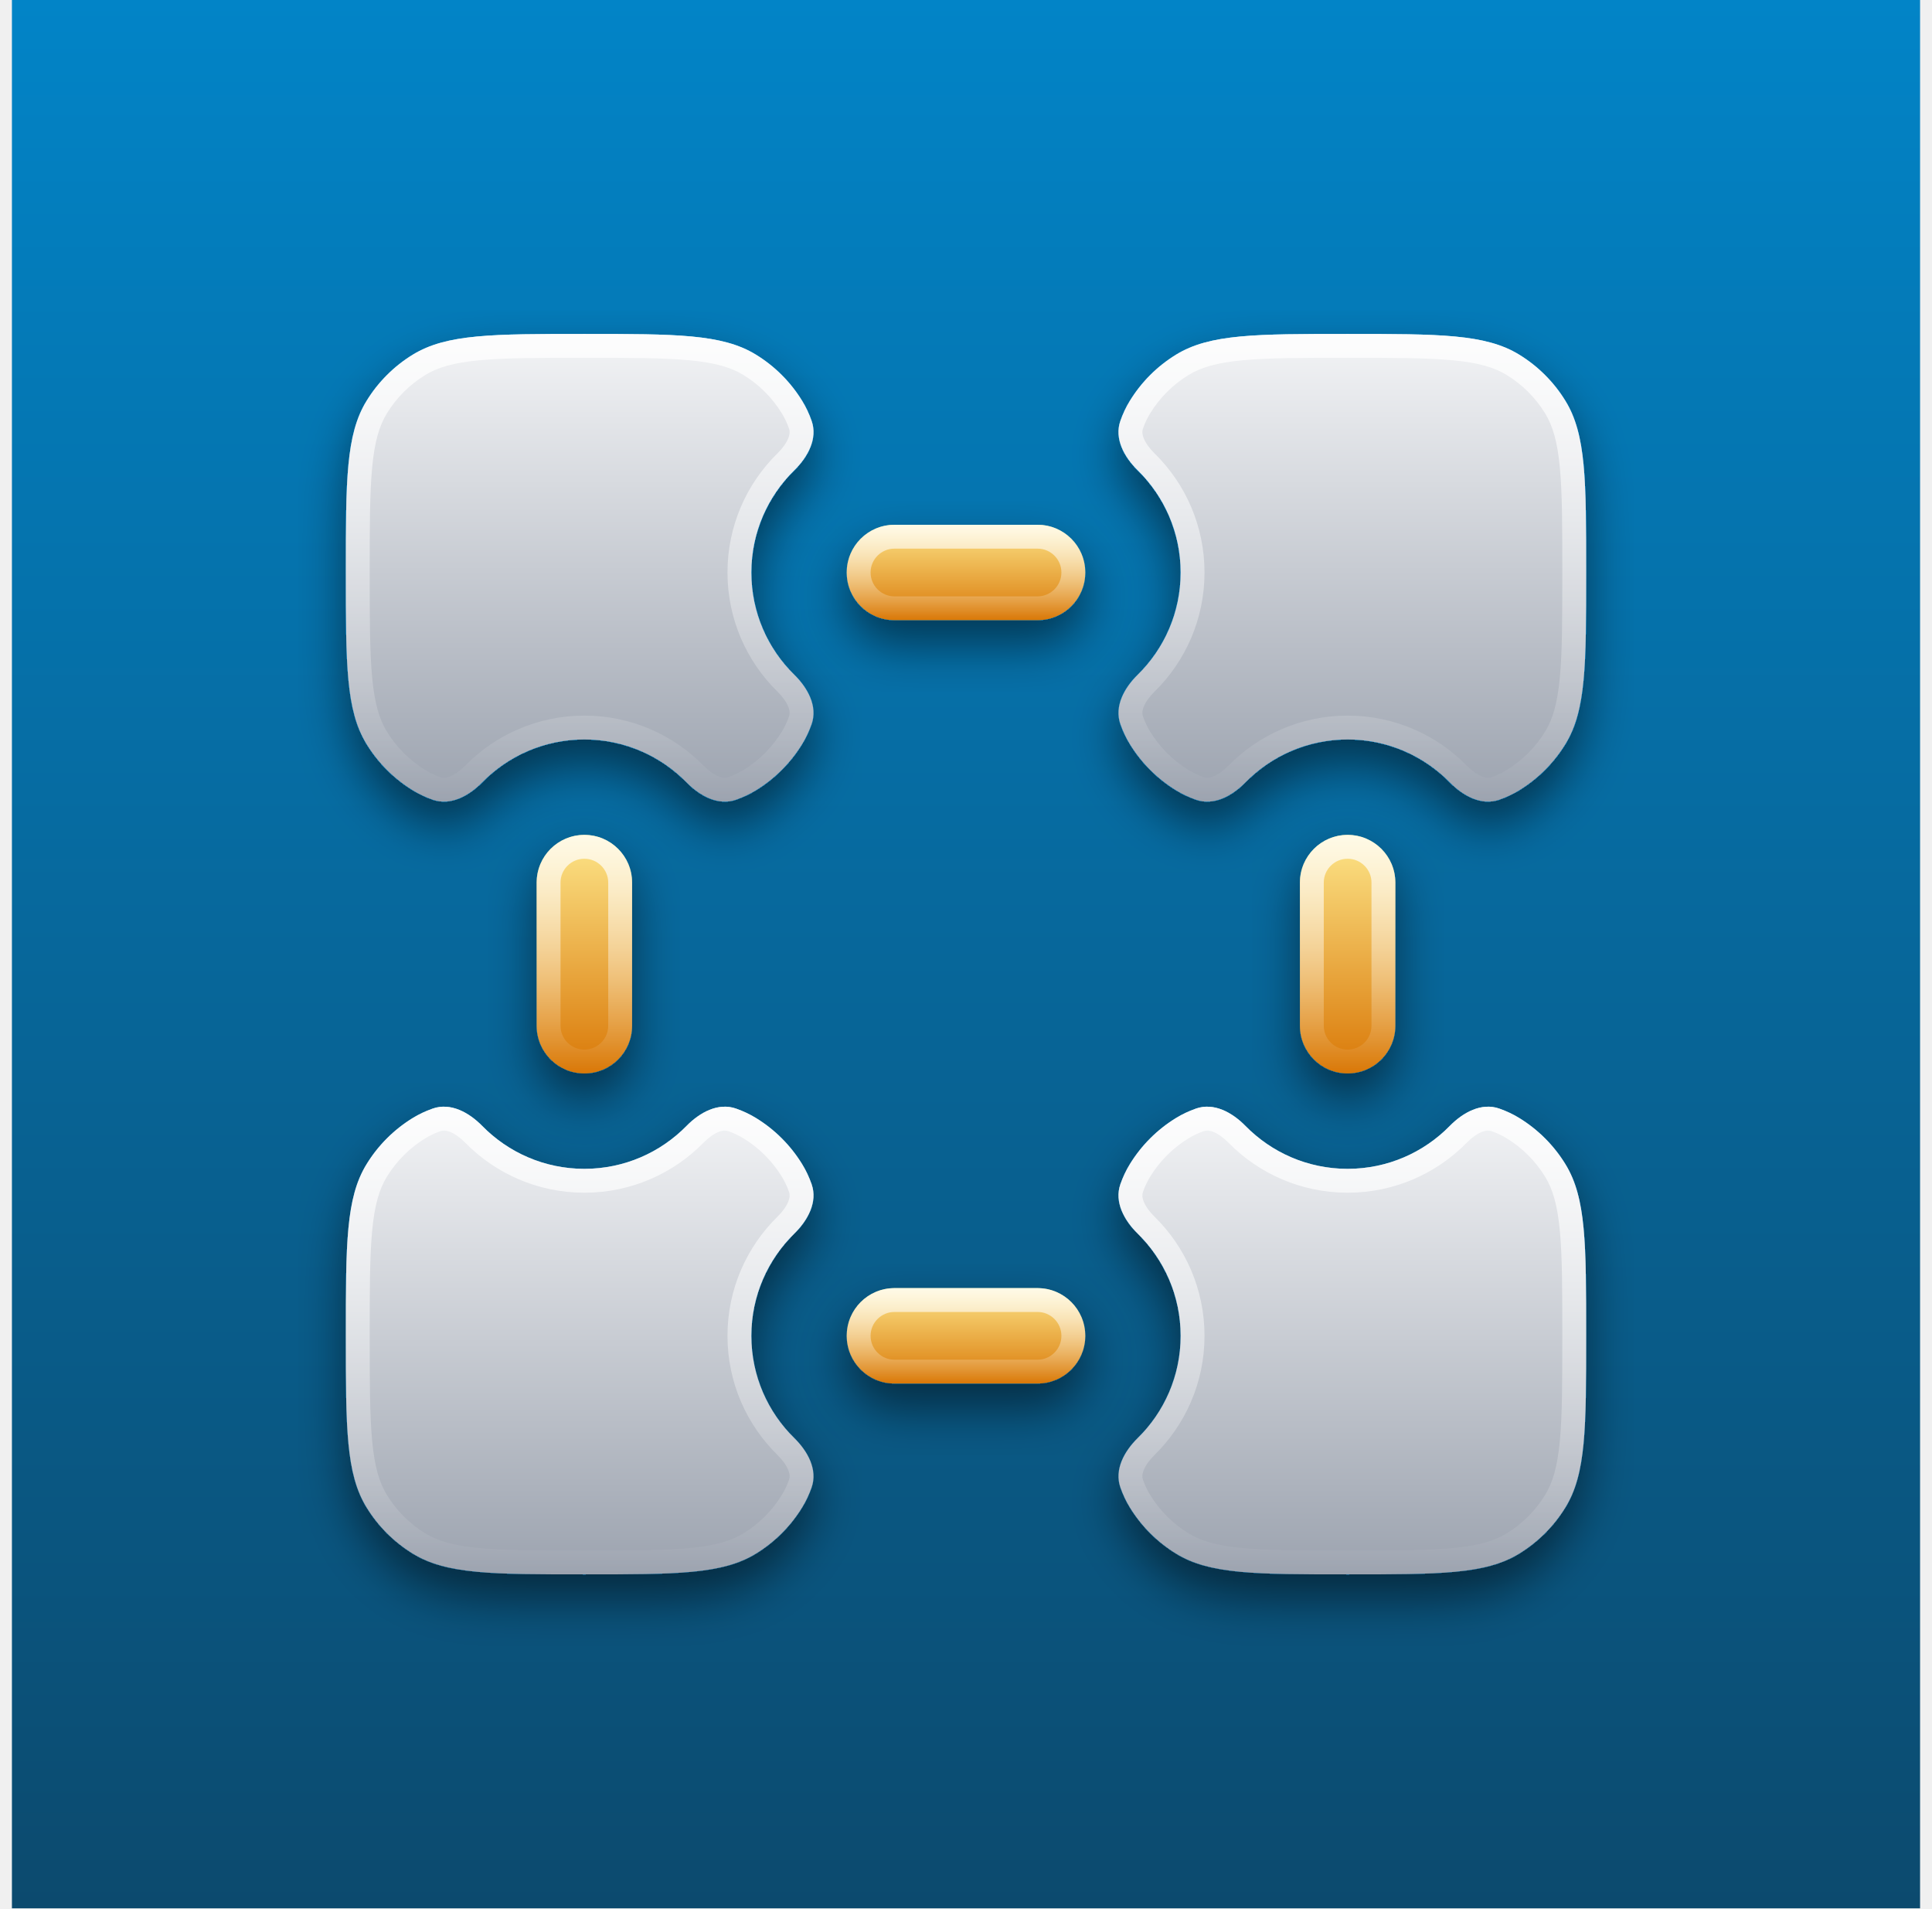
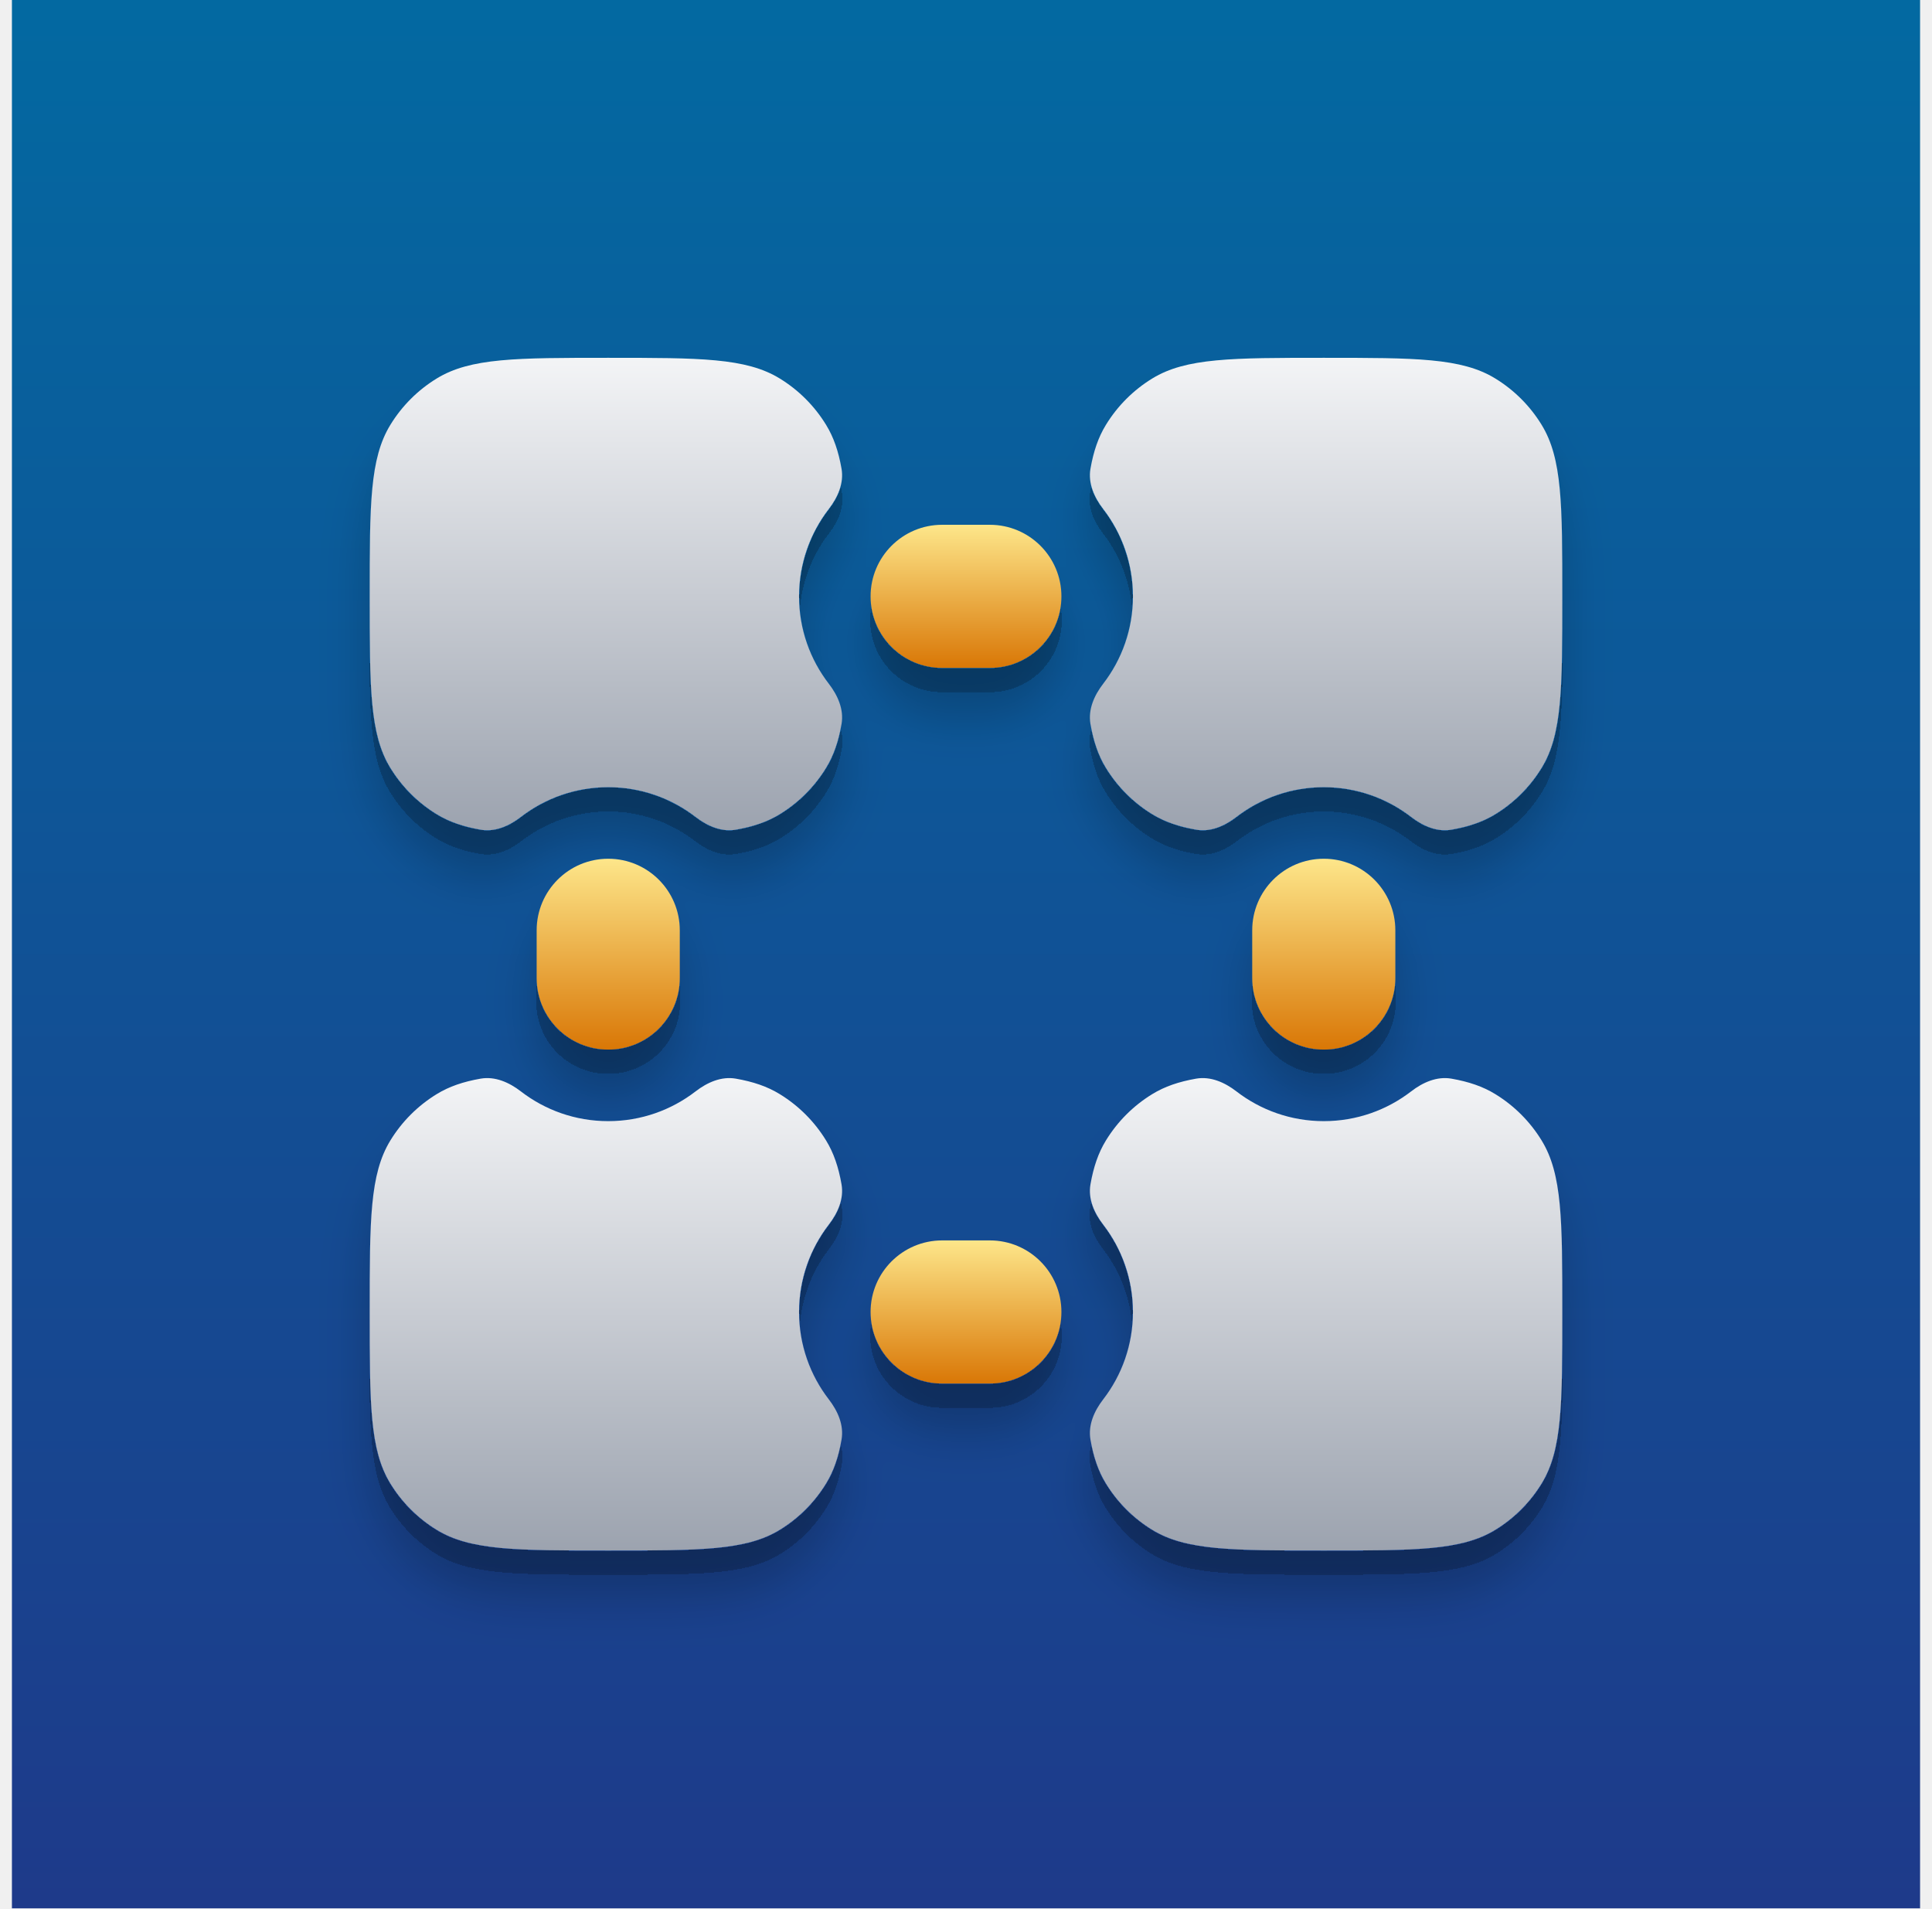
<svg xmlns="http://www.w3.org/2000/svg" width="81" height="80" viewBox="0 0 81 80" fill="none">
-   <rect width="80" height="80" transform="translate(0.5)" fill="url(#paint0_linear_672_2019)" />
-   <g filter="url(#filter0_d_672_2019)">
-     <mask id="path-1-inside-1_672_2019" fill="white">
-       <path fill-rule="evenodd" clip-rule="evenodd" d="M20.215 47.2C19.66 46.634 18.889 46.211 18.141 46.474C17.841 46.58 17.567 46.709 17.309 46.867C16.517 47.352 15.852 48.017 15.367 48.809C14.5 50.223 14.5 52.149 14.5 56C14.5 59.851 14.5 61.777 15.367 63.191C15.852 63.983 16.517 64.648 17.309 65.133C18.723 66 20.649 66 24.5 66C28.351 66 30.277 66 31.691 65.133C32.483 64.648 33.148 63.983 33.633 63.191C33.791 62.934 33.92 62.659 34.026 62.359C34.289 61.611 33.866 60.84 33.3 60.285C32.189 59.196 31.5 57.678 31.5 56C31.5 54.322 32.189 52.804 33.3 51.715C33.866 51.16 34.289 50.389 34.026 49.641C33.92 49.341 33.791 49.066 33.633 48.809C33.148 48.017 32.483 47.352 31.691 46.867C31.433 46.709 31.159 46.58 30.859 46.474C30.111 46.211 29.34 46.634 28.785 47.2C27.696 48.311 26.178 49 24.5 49C22.822 49 21.304 48.311 20.215 47.2Z" />
-     </mask>
-     <path fill-rule="evenodd" clip-rule="evenodd" d="M20.215 47.2C19.66 46.634 18.889 46.211 18.141 46.474C17.841 46.58 17.567 46.709 17.309 46.867C16.517 47.352 15.852 48.017 15.367 48.809C14.5 50.223 14.5 52.149 14.5 56C14.5 59.851 14.5 61.777 15.367 63.191C15.852 63.983 16.517 64.648 17.309 65.133C18.723 66 20.649 66 24.5 66C28.351 66 30.277 66 31.691 65.133C32.483 64.648 33.148 63.983 33.633 63.191C33.791 62.934 33.92 62.659 34.026 62.359C34.289 61.611 33.866 60.84 33.3 60.285C32.189 59.196 31.5 57.678 31.5 56C31.5 54.322 32.189 52.804 33.3 51.715C33.866 51.16 34.289 50.389 34.026 49.641C33.92 49.341 33.791 49.066 33.633 48.809C33.148 48.017 32.483 47.352 31.691 46.867C31.433 46.709 31.159 46.58 30.859 46.474C30.111 46.211 29.34 46.634 28.785 47.2C27.696 48.311 26.178 49 24.5 49C22.822 49 21.304 48.311 20.215 47.2Z" fill="url(#paint1_linear_672_2019)" />
-     <path d="M17.309 46.867L16.786 46.014L16.786 46.014L17.309 46.867ZM15.367 48.809L16.22 49.331L16.22 49.331L15.367 48.809ZM15.367 63.191L16.22 62.669L16.22 62.669L15.367 63.191ZM17.309 65.133L16.786 65.986L16.786 65.986L17.309 65.133ZM31.691 65.133L32.214 65.986L32.214 65.986L31.691 65.133ZM33.633 63.191L32.781 62.669L32.781 62.669L33.633 63.191ZM33.633 48.809L32.781 49.331L32.781 49.331L33.633 48.809ZM31.691 46.867L32.214 46.014L32.214 46.014L31.691 46.867ZM33.3 51.715L34 52.429L33.3 51.715ZM34.026 49.641L33.083 49.973L34.026 49.641ZM28.785 47.2L28.071 46.5L28.785 47.2ZM34.026 62.359L33.083 62.027L34.026 62.359ZM33.3 60.285L32.6 60.999L33.3 60.285ZM20.215 47.2L19.501 47.9L20.215 47.2ZM17.809 45.531C17.447 45.658 17.108 45.817 16.786 46.014L17.831 47.719C18.025 47.601 18.235 47.501 18.473 47.417L17.809 45.531ZM16.786 46.014C15.86 46.582 15.082 47.36 14.514 48.286L16.22 49.331C16.622 48.674 17.174 48.122 17.831 47.719L16.786 46.014ZM14.514 48.286C13.968 49.177 13.728 50.183 13.613 51.396C13.499 52.594 13.5 54.094 13.5 56H15.5C15.5 54.055 15.501 52.667 15.604 51.585C15.705 50.519 15.899 49.855 16.22 49.331L14.514 48.286ZM13.5 56C13.5 57.906 13.499 59.406 13.613 60.604C13.728 61.817 13.968 62.823 14.514 63.714L16.22 62.669C15.899 62.145 15.705 61.481 15.604 60.415C15.501 59.333 15.5 57.945 15.5 56H13.5ZM14.514 63.714C15.082 64.64 15.86 65.418 16.786 65.986L17.831 64.281C17.174 63.878 16.622 63.326 16.22 62.669L14.514 63.714ZM16.786 65.986C17.677 66.532 18.683 66.772 19.896 66.887C21.094 67.001 22.594 67 24.5 67V65C22.555 65 21.167 64.999 20.085 64.896C19.019 64.795 18.355 64.602 17.831 64.281L16.786 65.986ZM24.5 67C26.406 67 27.906 67.001 29.104 66.887C30.317 66.772 31.323 66.532 32.214 65.986L31.169 64.281C30.645 64.602 29.981 64.795 28.915 64.896C27.833 64.999 26.445 65 24.5 65V67ZM32.214 65.986C33.14 65.418 33.918 64.64 34.486 63.714L32.781 62.669C32.378 63.326 31.826 63.878 31.169 64.281L32.214 65.986ZM34.486 63.714C34.683 63.392 34.842 63.053 34.969 62.691L33.083 62.027C32.999 62.265 32.899 62.475 32.781 62.669L34.486 63.714ZM34 59.571C33.073 58.662 32.5 57.399 32.5 56H30.5C30.5 57.958 31.305 59.73 32.6 60.999L34 59.571ZM32.5 56C32.5 54.601 33.073 53.338 34 52.429L32.6 51.001C31.305 52.27 30.5 54.042 30.5 56H32.5ZM34.969 49.309C34.842 48.947 34.683 48.608 34.486 48.286L32.781 49.331C32.899 49.525 32.999 49.735 33.083 49.973L34.969 49.309ZM34.486 48.286C33.918 47.36 33.14 46.582 32.214 46.014L31.169 47.719C31.826 48.122 32.378 48.674 32.781 49.331L34.486 48.286ZM32.214 46.014C31.892 45.817 31.553 45.658 31.191 45.531L30.527 47.417C30.765 47.501 30.975 47.601 31.169 47.719L32.214 46.014ZM28.071 46.5C27.162 47.427 25.899 48 24.5 48V50C26.458 50 28.23 49.195 29.499 47.9L28.071 46.5ZM24.5 48C23.101 48 21.838 47.427 20.929 46.5L19.501 47.9C20.77 49.195 22.542 50 24.5 50V48ZM34 52.429C34.648 51.794 35.432 50.626 34.969 49.309L33.083 49.973C33.116 50.068 33.121 50.192 33.047 50.376C32.968 50.571 32.814 50.791 32.6 51.001L34 52.429ZM31.191 45.531C29.874 45.068 28.706 45.852 28.071 46.5L29.499 47.9C29.709 47.686 29.929 47.532 30.124 47.453C30.308 47.379 30.432 47.384 30.527 47.417L31.191 45.531ZM34.969 62.691C35.432 61.374 34.648 60.206 34 59.571L32.6 60.999C32.814 61.209 32.968 61.429 33.047 61.624C33.121 61.808 33.116 61.932 33.083 62.027L34.969 62.691ZM18.473 47.417C18.568 47.384 18.692 47.379 18.876 47.453C19.071 47.532 19.291 47.686 19.501 47.9L20.929 46.5C20.294 45.852 19.126 45.068 17.809 45.531L18.473 47.417Z" fill="url(#paint2_linear_672_2019)" mask="url(#path-1-inside-1_672_2019)" />
-   </g>
-   <g filter="url(#filter1_d_672_2019)">
-     <mask id="path-3-inside-2_672_2019" fill="white">
-       <path fill-rule="evenodd" clip-rule="evenodd" d="M49.309 46.867C49.566 46.709 49.841 46.58 50.141 46.474C50.889 46.211 51.66 46.634 52.215 47.2C53.304 48.311 54.822 49 56.5 49C58.178 49 59.696 48.311 60.785 47.2C61.34 46.634 62.111 46.211 62.859 46.474C63.159 46.58 63.434 46.709 63.691 46.867C64.483 47.352 65.148 48.017 65.633 48.809C66.5 50.223 66.5 52.149 66.5 56C66.5 59.851 66.5 61.777 65.633 63.191C65.148 63.983 64.483 64.648 63.691 65.133C62.277 66 60.351 66 56.5 66C52.649 66 50.723 66 49.309 65.133C48.517 64.648 47.852 63.983 47.367 63.191C47.209 62.934 47.08 62.659 46.974 62.359C46.711 61.611 47.134 60.84 47.7 60.285C48.811 59.196 49.5 57.678 49.5 56C49.5 54.322 48.811 52.804 47.7 51.715C47.134 51.16 46.711 50.389 46.974 49.641C47.08 49.341 47.209 49.066 47.367 48.809C47.852 48.017 48.517 47.352 49.309 46.867Z" />
-     </mask>
-     <path fill-rule="evenodd" clip-rule="evenodd" d="M49.309 46.867C49.566 46.709 49.841 46.58 50.141 46.474C50.889 46.211 51.66 46.634 52.215 47.2C53.304 48.311 54.822 49 56.5 49C58.178 49 59.696 48.311 60.785 47.2C61.34 46.634 62.111 46.211 62.859 46.474C63.159 46.58 63.434 46.709 63.691 46.867C64.483 47.352 65.148 48.017 65.633 48.809C66.5 50.223 66.5 52.149 66.5 56C66.5 59.851 66.5 61.777 65.633 63.191C65.148 63.983 64.483 64.648 63.691 65.133C62.277 66 60.351 66 56.5 66C52.649 66 50.723 66 49.309 65.133C48.517 64.648 47.852 63.983 47.367 63.191C47.209 62.934 47.08 62.659 46.974 62.359C46.711 61.611 47.134 60.84 47.7 60.285C48.811 59.196 49.5 57.678 49.5 56C49.5 54.322 48.811 52.804 47.7 51.715C47.134 51.16 46.711 50.389 46.974 49.641C47.08 49.341 47.209 49.066 47.367 48.809C47.852 48.017 48.517 47.352 49.309 46.867Z" fill="url(#paint3_linear_672_2019)" />
-     <path d="M49.309 46.867L48.786 46.014L48.786 46.014L49.309 46.867ZM63.691 46.867L64.214 46.014L64.214 46.014L63.691 46.867ZM65.633 48.809L64.781 49.331L64.781 49.331L65.633 48.809ZM65.633 63.191L64.781 62.669L64.781 62.669L65.633 63.191ZM63.691 65.133L64.214 65.986L64.214 65.986L63.691 65.133ZM49.309 65.133L48.786 65.986L48.786 65.986L49.309 65.133ZM47.367 63.191L48.219 62.669L48.219 62.669L47.367 63.191ZM47.367 48.809L48.219 49.331L48.219 49.331L47.367 48.809ZM46.974 62.359L46.031 62.691L46.974 62.359ZM62.859 46.474L62.527 47.417L62.859 46.474ZM52.215 47.2L51.501 47.9L52.215 47.2ZM49.809 45.531C49.447 45.658 49.108 45.817 48.786 46.014L49.831 47.719C50.025 47.601 50.235 47.501 50.473 47.417L49.809 45.531ZM56.5 48C55.101 48 53.838 47.427 52.929 46.5L51.501 47.9C52.77 49.195 54.542 50 56.5 50V48ZM60.071 46.5C59.162 47.427 57.899 48 56.5 48V50C58.458 50 60.23 49.195 61.499 47.9L60.071 46.5ZM64.214 46.014C63.892 45.817 63.553 45.658 63.191 45.531L62.527 47.417C62.765 47.501 62.975 47.601 63.169 47.719L64.214 46.014ZM66.486 48.286C65.918 47.36 65.14 46.581 64.214 46.014L63.169 47.719C63.826 48.122 64.378 48.674 64.781 49.331L66.486 48.286ZM67.5 56C67.5 54.094 67.501 52.594 67.387 51.396C67.272 50.183 67.032 49.177 66.486 48.286L64.781 49.331C65.102 49.855 65.295 50.519 65.396 51.585C65.499 52.667 65.5 54.055 65.5 56H67.5ZM66.486 63.714C67.032 62.823 67.272 61.817 67.387 60.604C67.501 59.406 67.5 57.906 67.5 56H65.5C65.5 57.945 65.499 59.333 65.396 60.415C65.295 61.481 65.102 62.145 64.781 62.669L66.486 63.714ZM64.214 65.986C65.14 65.418 65.918 64.64 66.486 63.714L64.781 62.669C64.378 63.326 63.826 63.878 63.169 64.281L64.214 65.986ZM56.5 67C58.406 67 59.906 67.001 61.104 66.887C62.317 66.772 63.323 66.532 64.214 65.986L63.169 64.281C62.645 64.601 61.981 64.795 60.915 64.896C59.833 64.999 58.445 65 56.5 65V67ZM48.786 65.986C49.677 66.532 50.683 66.772 51.896 66.887C53.094 67.001 54.594 67 56.5 67V65C54.555 65 53.167 64.999 52.085 64.896C51.019 64.795 50.355 64.601 49.831 64.281L48.786 65.986ZM46.514 63.714C47.082 64.64 47.86 65.418 48.786 65.986L49.831 64.281C49.174 63.878 48.622 63.326 48.219 62.669L46.514 63.714ZM46.031 62.691C46.158 63.053 46.317 63.392 46.514 63.714L48.219 62.669C48.101 62.475 48.001 62.265 47.917 62.027L46.031 62.691ZM48.5 56C48.5 57.399 47.927 58.662 47 59.571L48.4 60.999C49.695 59.73 50.5 57.958 50.5 56H48.5ZM47 52.429C47.927 53.338 48.5 54.601 48.5 56H50.5C50.5 54.042 49.695 52.27 48.4 51.001L47 52.429ZM46.514 48.286C46.317 48.608 46.158 48.947 46.031 49.309L47.918 49.973C48.001 49.735 48.101 49.525 48.219 49.331L46.514 48.286ZM48.786 46.014C47.86 46.581 47.082 47.36 46.514 48.286L48.219 49.331C48.622 48.674 49.174 48.122 49.831 47.719L48.786 46.014ZM48.4 51.001C48.186 50.791 48.032 50.571 47.953 50.376C47.879 50.192 47.884 50.068 47.918 49.973L46.031 49.309C45.568 50.626 46.352 51.794 47 52.429L48.4 51.001ZM47.917 62.027C47.884 61.932 47.879 61.808 47.953 61.624C48.032 61.429 48.186 61.209 48.4 60.999L47 59.571C46.352 60.206 45.568 61.374 46.031 62.691L47.917 62.027ZM61.499 47.9C61.709 47.686 61.929 47.532 62.124 47.453C62.308 47.379 62.432 47.384 62.527 47.417L63.191 45.531C61.874 45.068 60.706 45.852 60.071 46.5L61.499 47.9ZM50.473 47.417C50.568 47.384 50.692 47.379 50.876 47.453C51.071 47.532 51.291 47.686 51.501 47.9L52.929 46.5C52.294 45.852 51.126 45.068 49.809 45.531L50.473 47.417Z" fill="url(#paint4_linear_672_2019)" mask="url(#path-3-inside-2_672_2019)" />
-   </g>
-   <g filter="url(#filter2_d_672_2019)">
-     <mask id="path-5-inside-3_672_2019" fill="white">
-       <path fill-rule="evenodd" clip-rule="evenodd" d="M14.5 24C14.5 20.149 14.5 18.223 15.367 16.809C15.852 16.017 16.517 15.352 17.309 14.867C18.723 14 20.649 14 24.5 14C28.351 14 30.277 14 31.691 14.867C32.483 15.352 33.148 16.017 33.633 16.809C33.791 17.066 33.92 17.341 34.026 17.641C34.289 18.389 33.866 19.16 33.3 19.715C32.189 20.804 31.5 22.322 31.5 24C31.5 25.678 32.189 27.196 33.3 28.285C33.866 28.84 34.289 29.611 34.026 30.359C33.92 30.659 33.791 30.934 33.633 31.191C33.148 31.983 32.483 32.648 31.691 33.133C31.434 33.291 31.159 33.42 30.859 33.526C30.111 33.789 29.34 33.366 28.785 32.8C27.696 31.689 26.178 31 24.5 31C22.822 31 21.304 31.689 20.215 32.8C19.66 33.366 18.889 33.789 18.141 33.526C17.841 33.42 17.566 33.291 17.309 33.133C16.517 32.648 15.852 31.983 15.367 31.191C14.5 29.777 14.5 27.851 14.5 24Z" />
-     </mask>
-     <path fill-rule="evenodd" clip-rule="evenodd" d="M14.5 24C14.5 20.149 14.5 18.223 15.367 16.809C15.852 16.017 16.517 15.352 17.309 14.867C18.723 14 20.649 14 24.5 14C28.351 14 30.277 14 31.691 14.867C32.483 15.352 33.148 16.017 33.633 16.809C33.791 17.066 33.92 17.341 34.026 17.641C34.289 18.389 33.866 19.16 33.3 19.715C32.189 20.804 31.5 22.322 31.5 24C31.5 25.678 32.189 27.196 33.3 28.285C33.866 28.84 34.289 29.611 34.026 30.359C33.92 30.659 33.791 30.934 33.633 31.191C33.148 31.983 32.483 32.648 31.691 33.133C31.434 33.291 31.159 33.42 30.859 33.526C30.111 33.789 29.34 33.366 28.785 32.8C27.696 31.689 26.178 31 24.5 31C22.822 31 21.304 31.689 20.215 32.8C19.66 33.366 18.889 33.789 18.141 33.526C17.841 33.42 17.566 33.291 17.309 33.133C16.517 32.648 15.852 31.983 15.367 31.191C14.5 29.777 14.5 27.851 14.5 24Z" fill="url(#paint5_linear_672_2019)" />
-     <path d="M15.367 16.809L16.22 17.331L16.22 17.331L15.367 16.809ZM17.309 14.867L17.831 15.72L17.831 15.72L17.309 14.867ZM31.691 14.867L31.169 15.72L31.169 15.72L31.691 14.867ZM33.633 16.809L32.781 17.331L32.781 17.331L33.633 16.809ZM33.633 31.191L32.781 30.669L32.781 30.669L33.633 31.191ZM31.691 33.133L31.169 32.281L31.169 32.281L31.691 33.133ZM17.309 33.133L17.831 32.281L17.831 32.281L17.309 33.133ZM15.367 31.191L16.22 30.669L16.22 30.669L15.367 31.191ZM20.215 32.8L20.929 33.5L20.215 32.8ZM33.3 28.285L34 27.571L33.3 28.285ZM34.026 30.359L33.083 30.027L34.026 30.359ZM30.859 33.526L31.191 34.469L30.859 33.526ZM28.785 32.8L29.499 32.1L28.785 32.8ZM34.026 17.641L34.969 17.309L34.026 17.641ZM33.3 19.715L34 20.429L33.3 19.715ZM14.514 16.286C13.968 17.177 13.728 18.183 13.613 19.396C13.499 20.594 13.5 22.094 13.5 24H15.5C15.5 22.055 15.501 20.667 15.604 19.585C15.705 18.519 15.899 17.855 16.22 17.331L14.514 16.286ZM16.786 14.014C15.86 14.582 15.082 15.36 14.514 16.286L16.22 17.331C16.622 16.674 17.174 16.122 17.831 15.72L16.786 14.014ZM24.5 13C22.594 13 21.094 12.999 19.896 13.113C18.683 13.228 17.677 13.468 16.786 14.014L17.831 15.72C18.355 15.399 19.019 15.205 20.085 15.104C21.167 15.001 22.555 15 24.5 15V13ZM32.214 14.014C31.323 13.468 30.317 13.228 29.104 13.113C27.906 12.999 26.406 13 24.5 13V15C26.445 15 27.833 15.001 28.915 15.104C29.981 15.205 30.645 15.399 31.169 15.72L32.214 14.014ZM34.486 16.286C33.918 15.36 33.14 14.582 32.214 14.014L31.169 15.72C31.826 16.122 32.378 16.674 32.781 17.331L34.486 16.286ZM34.969 17.309C34.842 16.947 34.683 16.608 34.486 16.286L32.781 17.331C32.899 17.525 32.999 17.735 33.083 17.973L34.969 17.309ZM32.5 24C32.5 22.601 33.073 21.338 34 20.429L32.6 19.001C31.305 20.27 30.5 22.042 30.5 24H32.5ZM34 27.571C33.073 26.662 32.5 25.399 32.5 24H30.5C30.5 25.958 31.305 27.73 32.6 28.999L34 27.571ZM34.486 31.714C34.683 31.392 34.842 31.053 34.969 30.691L33.083 30.027C32.999 30.265 32.899 30.475 32.781 30.669L34.486 31.714ZM32.214 33.986C33.14 33.418 33.918 32.64 34.486 31.714L32.781 30.669C32.378 31.326 31.826 31.878 31.169 32.281L32.214 33.986ZM31.191 34.469C31.553 34.342 31.892 34.183 32.214 33.986L31.169 32.281C30.975 32.399 30.765 32.499 30.527 32.583L31.191 34.469ZM24.5 32C25.899 32 27.162 32.573 28.071 33.5L29.499 32.1C28.23 30.805 26.458 30 24.5 30V32ZM20.929 33.5C21.838 32.573 23.101 32 24.5 32V30C22.542 30 20.77 30.805 19.501 32.1L20.929 33.5ZM16.786 33.986C17.108 34.183 17.447 34.342 17.809 34.469L18.473 32.583C18.235 32.499 18.025 32.399 17.831 32.281L16.786 33.986ZM14.514 31.714C15.082 32.64 15.86 33.418 16.786 33.986L17.831 32.281C17.174 31.878 16.622 31.326 16.22 30.669L14.514 31.714ZM13.5 24C13.5 25.906 13.499 27.406 13.613 28.604C13.728 29.817 13.968 30.823 14.514 31.714L16.22 30.669C15.899 30.145 15.705 29.481 15.604 28.415C15.501 27.333 15.5 25.945 15.5 24H13.5ZM19.501 32.1C19.291 32.314 19.071 32.468 18.876 32.547C18.692 32.621 18.568 32.616 18.473 32.583L17.809 34.469C19.126 34.932 20.294 34.148 20.929 33.5L19.501 32.1ZM32.6 28.999C32.814 29.209 32.968 29.429 33.047 29.624C33.121 29.808 33.116 29.932 33.083 30.027L34.969 30.691C35.432 29.374 34.648 28.206 34 27.571L32.6 28.999ZM30.527 32.583C30.432 32.616 30.308 32.621 30.124 32.547C29.929 32.468 29.709 32.314 29.499 32.1L28.071 33.5C28.706 34.148 29.874 34.932 31.191 34.469L30.527 32.583ZM33.083 17.973C33.116 18.068 33.121 18.192 33.047 18.376C32.968 18.571 32.814 18.791 32.6 19.001L34 20.429C34.648 19.794 35.432 18.626 34.969 17.309L33.083 17.973Z" fill="url(#paint6_linear_672_2019)" mask="url(#path-5-inside-3_672_2019)" />
-   </g>
-   <g filter="url(#filter3_d_672_2019)">
-     <mask id="path-7-inside-4_672_2019" fill="white">
-       <path fill-rule="evenodd" clip-rule="evenodd" d="M49.5 24C49.5 22.322 48.811 20.804 47.7 19.715C47.134 19.16 46.711 18.389 46.974 17.641C47.08 17.341 47.209 17.066 47.367 16.809C47.852 16.017 48.517 15.352 49.309 14.867C50.723 14 52.649 14 56.5 14C60.351 14 62.277 14 63.691 14.867C64.483 15.352 65.148 16.017 65.633 16.809C66.5 18.223 66.5 20.149 66.5 24C66.5 27.851 66.5 29.777 65.633 31.191C65.148 31.983 64.483 32.648 63.691 33.133C63.434 33.291 63.159 33.42 62.859 33.526C62.111 33.789 61.34 33.366 60.785 32.8C59.696 31.689 58.178 31 56.5 31C54.822 31 53.304 31.689 52.215 32.8C51.66 33.366 50.889 33.789 50.141 33.526C49.841 33.42 49.566 33.291 49.309 33.133C48.517 32.648 47.852 31.983 47.367 31.191C47.209 30.934 47.08 30.659 46.974 30.359C46.711 29.611 47.134 28.84 47.7 28.285C48.811 27.196 49.5 25.678 49.5 24Z" />
-     </mask>
-     <path fill-rule="evenodd" clip-rule="evenodd" d="M49.5 24C49.5 22.322 48.811 20.804 47.7 19.715C47.134 19.16 46.711 18.389 46.974 17.641C47.08 17.341 47.209 17.066 47.367 16.809C47.852 16.017 48.517 15.352 49.309 14.867C50.723 14 52.649 14 56.5 14C60.351 14 62.277 14 63.691 14.867C64.483 15.352 65.148 16.017 65.633 16.809C66.5 18.223 66.5 20.149 66.5 24C66.5 27.851 66.5 29.777 65.633 31.191C65.148 31.983 64.483 32.648 63.691 33.133C63.434 33.291 63.159 33.42 62.859 33.526C62.111 33.789 61.34 33.366 60.785 32.8C59.696 31.689 58.178 31 56.5 31C54.822 31 53.304 31.689 52.215 32.8C51.66 33.366 50.889 33.789 50.141 33.526C49.841 33.42 49.566 33.291 49.309 33.133C48.517 32.648 47.852 31.983 47.367 31.191C47.209 30.934 47.08 30.659 46.974 30.359C46.711 29.611 47.134 28.84 47.7 28.285C48.811 27.196 49.5 25.678 49.5 24Z" fill="url(#paint7_linear_672_2019)" />
-     <path d="M47.367 16.809L48.219 17.331L48.219 17.331L47.367 16.809ZM49.309 14.867L49.831 15.72L49.831 15.72L49.309 14.867ZM63.691 14.867L63.169 15.72L63.169 15.72L63.691 14.867ZM65.633 16.809L64.781 17.331L64.781 17.331L65.633 16.809ZM65.633 31.191L64.781 30.669L64.781 30.669L65.633 31.191ZM63.691 33.133L63.169 32.281L63.169 32.281L63.691 33.133ZM49.309 33.133L49.831 32.281L49.831 32.281L49.309 33.133ZM47.367 31.191L48.219 30.669L48.219 30.669L47.367 31.191ZM52.215 32.8L51.501 32.1L52.215 32.8ZM50.141 33.526L50.473 32.583L50.141 33.526ZM62.859 33.526L62.527 32.583L62.859 33.526ZM60.785 32.8L61.499 32.1L60.785 32.8ZM47 20.429C47.927 21.338 48.5 22.601 48.5 24H50.5C50.5 22.042 49.695 20.27 48.4 19.001L47 20.429ZM46.514 16.286C46.317 16.608 46.158 16.947 46.031 17.309L47.917 17.973C48.001 17.735 48.101 17.525 48.219 17.331L46.514 16.286ZM48.786 14.014C47.86 14.582 47.082 15.36 46.514 16.286L48.219 17.331C48.622 16.674 49.174 16.122 49.831 15.72L48.786 14.014ZM56.5 13C54.594 13 53.094 12.999 51.896 13.113C50.683 13.228 49.677 13.468 48.786 14.014L49.831 15.72C50.355 15.399 51.019 15.205 52.085 15.104C53.167 15.001 54.555 15 56.5 15V13ZM64.214 14.014C63.323 13.468 62.317 13.228 61.104 13.113C59.906 12.999 58.406 13 56.5 13V15C58.445 15 59.833 15.001 60.915 15.104C61.981 15.205 62.645 15.399 63.169 15.72L64.214 14.014ZM66.486 16.286C65.918 15.36 65.14 14.582 64.214 14.014L63.169 15.72C63.826 16.122 64.378 16.674 64.781 17.331L66.486 16.286ZM67.5 24C67.5 22.094 67.501 20.594 67.387 19.396C67.272 18.183 67.032 17.177 66.486 16.286L64.781 17.331C65.102 17.855 65.295 18.519 65.396 19.585C65.499 20.667 65.5 22.055 65.5 24H67.5ZM66.486 31.714C67.032 30.823 67.272 29.817 67.387 28.604C67.501 27.406 67.5 25.906 67.5 24H65.5C65.5 25.945 65.499 27.333 65.396 28.415C65.295 29.481 65.102 30.145 64.781 30.669L66.486 31.714ZM64.214 33.986C65.14 33.418 65.918 32.64 66.486 31.714L64.781 30.669C64.378 31.326 63.826 31.878 63.169 32.281L64.214 33.986ZM63.191 34.469C63.553 34.342 63.892 34.183 64.214 33.986L63.169 32.281C62.975 32.399 62.765 32.499 62.527 32.583L63.191 34.469ZM56.5 32C57.899 32 59.162 32.573 60.071 33.5L61.499 32.1C60.23 30.805 58.458 30 56.5 30V32ZM52.929 33.5C53.838 32.573 55.101 32 56.5 32V30C54.542 30 52.77 30.805 51.501 32.1L52.929 33.5ZM48.786 33.986C49.108 34.183 49.447 34.342 49.809 34.469L50.473 32.583C50.235 32.499 50.025 32.399 49.831 32.281L48.786 33.986ZM46.514 31.714C47.082 32.64 47.86 33.418 48.786 33.986L49.831 32.281C49.174 31.878 48.622 31.326 48.219 30.669L46.514 31.714ZM46.031 30.691C46.158 31.053 46.317 31.392 46.514 31.714L48.219 30.669C48.101 30.475 48.001 30.265 47.917 30.027L46.031 30.691ZM48.5 24C48.5 25.399 47.927 26.662 47 27.571L48.4 28.999C49.695 27.73 50.5 25.958 50.5 24H48.5ZM51.501 32.1C51.291 32.314 51.071 32.468 50.876 32.547C50.692 32.621 50.568 32.616 50.473 32.583L49.809 34.469C51.126 34.932 52.294 34.148 52.929 33.5L51.501 32.1ZM47.917 30.027C47.884 29.932 47.879 29.808 47.953 29.624C48.032 29.429 48.186 29.209 48.4 28.999L47 27.571C46.352 28.206 45.568 29.374 46.031 30.691L47.917 30.027ZM62.527 32.583C62.432 32.616 62.308 32.621 62.124 32.547C61.929 32.468 61.709 32.314 61.499 32.1L60.071 33.5C60.706 34.148 61.874 34.932 63.191 34.469L62.527 32.583ZM48.4 19.001C48.186 18.791 48.032 18.571 47.953 18.376C47.879 18.192 47.884 18.068 47.917 17.973L46.031 17.309C45.568 18.626 46.352 19.794 47 20.429L48.4 19.001Z" fill="url(#paint8_linear_672_2019)" mask="url(#path-7-inside-4_672_2019)" />
-   </g>
-   <g filter="url(#filter4_d_672_2019)">
-     <rect x="22.5" y="35" width="4" height="10" rx="2" fill="url(#paint9_linear_672_2019)" />
-     <rect x="23" y="35.5" width="3" height="9" rx="1.5" stroke="url(#paint10_linear_672_2019)" />
-   </g>
-   <g filter="url(#filter5_d_672_2019)">
-     <rect x="54.5" y="35" width="4" height="10" rx="2" fill="url(#paint11_linear_672_2019)" />
-     <rect x="55" y="35.5" width="3" height="9" rx="1.5" stroke="url(#paint12_linear_672_2019)" />
-   </g>
-   <g filter="url(#filter6_d_672_2019)">
-     <rect x="35.5" y="22" width="10" height="4" rx="2" fill="url(#paint13_linear_672_2019)" />
-     <rect x="36" y="22.5" width="9" height="3" rx="1.5" stroke="url(#paint14_linear_672_2019)" />
-   </g>
-   <g filter="url(#filter7_d_672_2019)">
-     <rect x="35.5" y="54" width="10" height="4" rx="2" fill="url(#paint15_linear_672_2019)" />
-     <rect x="36" y="54.5" width="9" height="3" rx="1.5" stroke="url(#paint16_linear_672_2019)" />
+   <rect width="80" height="80" transform="translate(0.5)" fill="url(#paint0_linear_773_6855)" />
+   <g filter="url(#filter0_dd_773_6855)">
+     <path d="M21.835 45.751C21.349 45.376 20.757 45.113 20.152 45.218C19.421 45.346 18.83 45.547 18.309 45.867C17.517 46.352 16.852 47.017 16.367 47.809C15.5 49.223 15.5 51.149 15.5 55C15.5 58.851 15.5 60.777 16.367 62.191C16.852 62.983 17.517 63.648 18.309 64.133C19.723 65 21.649 65 25.5 65C29.351 65 31.277 65 32.691 64.133C33.483 63.648 34.148 62.983 34.633 62.191C34.953 61.67 35.154 61.079 35.282 60.349C35.387 59.743 35.124 59.151 34.749 58.665C33.966 57.651 33.5 56.38 33.5 55C33.5 53.62 33.966 52.349 34.749 51.335C35.124 50.849 35.387 50.257 35.282 49.652C35.154 48.921 34.953 48.33 34.633 47.809C34.148 47.017 33.483 46.352 32.691 45.867C32.17 45.547 31.579 45.346 30.848 45.218C30.243 45.113 29.651 45.376 29.165 45.751C28.151 46.534 26.88 47 25.5 47C24.12 47 22.849 46.534 21.835 45.751Z" fill="url(#paint1_linear_773_6855)" />
+     <path d="M48.309 45.867C48.83 45.547 49.421 45.346 50.151 45.218C50.756 45.113 51.349 45.376 51.835 45.751C52.849 46.534 54.12 47 55.5 47C56.88 47 58.151 46.534 59.165 45.751C59.651 45.376 60.244 45.113 60.849 45.218C61.579 45.346 62.17 45.547 62.691 45.867C63.483 46.352 64.148 47.017 64.633 47.809C65.5 49.223 65.5 51.149 65.5 55C65.5 58.851 65.5 60.777 64.633 62.191C64.148 62.983 63.483 63.648 62.691 64.133C61.277 65 59.351 65 55.5 65C51.649 65 49.723 65 48.309 64.133C47.517 63.648 46.852 62.983 46.367 62.191C46.047 61.67 45.846 61.079 45.718 60.348C45.613 59.743 45.876 59.151 46.251 58.665C47.034 57.651 47.5 56.38 47.5 55C47.5 53.62 47.034 52.349 46.251 51.335C45.876 50.849 45.613 50.257 45.718 49.652C45.846 48.921 46.047 48.33 46.367 47.809C46.852 47.017 47.517 46.352 48.309 45.867Z" fill="url(#paint2_linear_773_6855)" />
+     <path d="M15.5 25C15.5 21.149 15.5 19.223 16.367 17.809C16.852 17.017 17.517 16.352 18.309 15.867C19.723 15 21.649 15 25.5 15C29.351 15 31.277 15 32.691 15.867C33.483 16.352 34.148 17.017 34.633 17.809C34.953 18.33 35.154 18.921 35.282 19.651C35.387 20.256 35.124 20.849 34.749 21.335C33.966 22.349 33.5 23.62 33.5 25C33.5 26.38 33.966 27.651 34.749 28.665C35.124 29.151 35.387 29.744 35.282 30.349C35.154 31.079 34.953 31.67 34.633 32.191C34.148 32.983 33.483 33.648 32.691 34.133C32.17 34.453 31.579 34.654 30.849 34.782C30.244 34.887 29.651 34.624 29.165 34.249C28.151 33.466 26.88 33 25.5 33C24.12 33 22.849 33.466 21.835 34.249C21.349 34.624 20.756 34.887 20.151 34.782C19.421 34.654 18.83 34.453 18.309 34.133C17.517 33.648 16.852 32.983 16.367 32.191C15.5 30.777 15.5 28.851 15.5 25Z" fill="url(#paint3_linear_773_6855)" />
+     <path d="M47.5 25C47.5 23.62 47.034 22.349 46.251 21.335C45.876 20.849 45.613 20.256 45.718 19.652C45.846 18.921 46.047 18.33 46.367 17.809C46.852 17.017 47.517 16.352 48.309 15.867C49.723 15 51.649 15 55.5 15C59.351 15 61.277 15 62.691 15.867C63.483 16.352 64.148 17.017 64.633 17.809C65.5 19.223 65.5 21.149 65.5 25C65.5 28.851 65.5 30.777 64.633 32.191C64.148 32.983 63.483 33.648 62.691 34.133C62.17 34.453 61.579 34.654 60.849 34.782C60.243 34.887 59.651 34.624 59.165 34.249C58.151 33.466 56.88 33 55.5 33C54.12 33 52.849 33.466 51.835 34.249C51.349 34.624 50.757 34.887 50.151 34.782C49.421 34.654 48.83 34.453 48.309 34.133C47.517 33.648 46.852 32.983 46.367 32.191C46.047 31.67 45.846 31.079 45.718 30.348C45.613 29.744 45.876 29.151 46.251 28.665C47.034 27.651 47.5 26.38 47.5 25Z" fill="url(#paint4_linear_773_6855)" />
+     <rect x="22.5" y="36" width="6" height="8" rx="3" fill="url(#paint5_linear_773_6855)" />
+     <rect x="52.5" y="36" width="6" height="8" rx="3" fill="url(#paint6_linear_773_6855)" />
+     <rect x="36.5" y="22" width="8" height="6" rx="3" fill="url(#paint7_linear_773_6855)" />
+     <rect x="36.5" y="52" width="8" height="6" rx="3" fill="url(#paint8_linear_773_6855)" />
  </g>
  <defs>
-     <filter id="filter0_d_672_2019" x="12.5" y="45.394" width="23.606" height="23.606" filterUnits="userSpaceOnUse" color-interpolation-filters="sRGB">
+     <filter id="filter0_dd_773_6855" x="10.5" y="12" width="60" height="60" filterUnits="userSpaceOnUse" color-interpolation-filters="sRGB">
      <feFlood flood-opacity="0" result="BackgroundImageFix" />
      <feColorMatrix in="SourceAlpha" type="matrix" values="0 0 0 0 0 0 0 0 0 0 0 0 0 0 0 0 0 0 127 0" result="hardAlpha" />
      <feOffset dy="1" />
+       <feComposite in2="hardAlpha" operator="out" />
+       <feColorMatrix type="matrix" values="0 0 0 0 0 0 0 0 0 0 0 0 0 0 0 0 0 0 0.2 0" />
+       <feBlend mode="normal" in2="BackgroundImageFix" result="effect1_dropShadow_773_6855" />
+       <feColorMatrix in="SourceAlpha" type="matrix" values="0 0 0 0 0 0 0 0 0 0 0 0 0 0 0 0 0 0 127 0" result="hardAlpha" />
+       <feOffset dy="2" />
      <feGaussianBlur stdDeviation="1" />
      <feComposite in2="hardAlpha" operator="out" />
-       <feColorMatrix type="matrix" values="0 0 0 0 0 0 0 0 0 0 0 0 0 0 0 0 0 0 0.5 0" />
-       <feBlend mode="normal" in2="BackgroundImageFix" result="effect1_dropShadow_672_2019" />
-       <feBlend mode="normal" in="SourceGraphic" in2="effect1_dropShadow_672_2019" result="shape" />
+       <feColorMatrix type="matrix" values="0 0 0 0 0 0 0 0 0 0 0 0 0 0 0 0 0 0 0.2 0" />
+       <feBlend mode="normal" in2="effect1_dropShadow_773_6855" result="effect2_dropShadow_773_6855" />
+       <feBlend mode="normal" in="SourceGraphic" in2="effect2_dropShadow_773_6855" result="shape" />
    </filter>
-     <filter id="filter1_d_672_2019" x="44.894" y="45.394" width="23.606" height="23.606" filterUnits="userSpaceOnUse" color-interpolation-filters="sRGB">
-       <feFlood flood-opacity="0" result="BackgroundImageFix" />
-       <feColorMatrix in="SourceAlpha" type="matrix" values="0 0 0 0 0 0 0 0 0 0 0 0 0 0 0 0 0 0 127 0" result="hardAlpha" />
-       <feOffset dy="1" />
-       <feGaussianBlur stdDeviation="1" />
-       <feComposite in2="hardAlpha" operator="out" />
-       <feColorMatrix type="matrix" values="0 0 0 0 0 0 0 0 0 0 0 0 0 0 0 0 0 0 0.5 0" />
-       <feBlend mode="normal" in2="BackgroundImageFix" result="effect1_dropShadow_672_2019" />
-       <feBlend mode="normal" in="SourceGraphic" in2="effect1_dropShadow_672_2019" result="shape" />
-     </filter>
-     <filter id="filter2_d_672_2019" x="12.5" y="13" width="23.606" height="23.606" filterUnits="userSpaceOnUse" color-interpolation-filters="sRGB">
-       <feFlood flood-opacity="0" result="BackgroundImageFix" />
-       <feColorMatrix in="SourceAlpha" type="matrix" values="0 0 0 0 0 0 0 0 0 0 0 0 0 0 0 0 0 0 127 0" result="hardAlpha" />
-       <feOffset dy="1" />
-       <feGaussianBlur stdDeviation="1" />
-       <feComposite in2="hardAlpha" operator="out" />
-       <feColorMatrix type="matrix" values="0 0 0 0 0 0 0 0 0 0 0 0 0 0 0 0 0 0 0.5 0" />
-       <feBlend mode="normal" in2="BackgroundImageFix" result="effect1_dropShadow_672_2019" />
-       <feBlend mode="normal" in="SourceGraphic" in2="effect1_dropShadow_672_2019" result="shape" />
-     </filter>
-     <filter id="filter3_d_672_2019" x="44.894" y="13" width="23.606" height="23.606" filterUnits="userSpaceOnUse" color-interpolation-filters="sRGB">
-       <feFlood flood-opacity="0" result="BackgroundImageFix" />
-       <feColorMatrix in="SourceAlpha" type="matrix" values="0 0 0 0 0 0 0 0 0 0 0 0 0 0 0 0 0 0 127 0" result="hardAlpha" />
-       <feOffset dy="1" />
-       <feGaussianBlur stdDeviation="1" />
-       <feComposite in2="hardAlpha" operator="out" />
-       <feColorMatrix type="matrix" values="0 0 0 0 0 0 0 0 0 0 0 0 0 0 0 0 0 0 0.5 0" />
-       <feBlend mode="normal" in2="BackgroundImageFix" result="effect1_dropShadow_672_2019" />
-       <feBlend mode="normal" in="SourceGraphic" in2="effect1_dropShadow_672_2019" result="shape" />
-     </filter>
-     <filter id="filter4_d_672_2019" x="20.5" y="34" width="8" height="14" filterUnits="userSpaceOnUse" color-interpolation-filters="sRGB">
-       <feFlood flood-opacity="0" result="BackgroundImageFix" />
-       <feColorMatrix in="SourceAlpha" type="matrix" values="0 0 0 0 0 0 0 0 0 0 0 0 0 0 0 0 0 0 127 0" result="hardAlpha" />
-       <feOffset dy="1" />
-       <feGaussianBlur stdDeviation="1" />
-       <feComposite in2="hardAlpha" operator="out" />
-       <feColorMatrix type="matrix" values="0 0 0 0 0 0 0 0 0 0 0 0 0 0 0 0 0 0 0.5 0" />
-       <feBlend mode="normal" in2="BackgroundImageFix" result="effect1_dropShadow_672_2019" />
-       <feBlend mode="normal" in="SourceGraphic" in2="effect1_dropShadow_672_2019" result="shape" />
-     </filter>
-     <filter id="filter5_d_672_2019" x="52.5" y="34" width="8" height="14" filterUnits="userSpaceOnUse" color-interpolation-filters="sRGB">
-       <feFlood flood-opacity="0" result="BackgroundImageFix" />
-       <feColorMatrix in="SourceAlpha" type="matrix" values="0 0 0 0 0 0 0 0 0 0 0 0 0 0 0 0 0 0 127 0" result="hardAlpha" />
-       <feOffset dy="1" />
-       <feGaussianBlur stdDeviation="1" />
-       <feComposite in2="hardAlpha" operator="out" />
-       <feColorMatrix type="matrix" values="0 0 0 0 0 0 0 0 0 0 0 0 0 0 0 0 0 0 0.5 0" />
-       <feBlend mode="normal" in2="BackgroundImageFix" result="effect1_dropShadow_672_2019" />
-       <feBlend mode="normal" in="SourceGraphic" in2="effect1_dropShadow_672_2019" result="shape" />
-     </filter>
-     <filter id="filter6_d_672_2019" x="33.5" y="21" width="14" height="8" filterUnits="userSpaceOnUse" color-interpolation-filters="sRGB">
-       <feFlood flood-opacity="0" result="BackgroundImageFix" />
-       <feColorMatrix in="SourceAlpha" type="matrix" values="0 0 0 0 0 0 0 0 0 0 0 0 0 0 0 0 0 0 127 0" result="hardAlpha" />
-       <feOffset dy="1" />
-       <feGaussianBlur stdDeviation="1" />
-       <feComposite in2="hardAlpha" operator="out" />
-       <feColorMatrix type="matrix" values="0 0 0 0 0 0 0 0 0 0 0 0 0 0 0 0 0 0 0.5 0" />
-       <feBlend mode="normal" in2="BackgroundImageFix" result="effect1_dropShadow_672_2019" />
-       <feBlend mode="normal" in="SourceGraphic" in2="effect1_dropShadow_672_2019" result="shape" />
-     </filter>
-     <filter id="filter7_d_672_2019" x="33.5" y="53" width="14" height="8" filterUnits="userSpaceOnUse" color-interpolation-filters="sRGB">
-       <feFlood flood-opacity="0" result="BackgroundImageFix" />
-       <feColorMatrix in="SourceAlpha" type="matrix" values="0 0 0 0 0 0 0 0 0 0 0 0 0 0 0 0 0 0 127 0" result="hardAlpha" />
-       <feOffset dy="1" />
-       <feGaussianBlur stdDeviation="1" />
-       <feComposite in2="hardAlpha" operator="out" />
-       <feColorMatrix type="matrix" values="0 0 0 0 0 0 0 0 0 0 0 0 0 0 0 0 0 0 0.5 0" />
-       <feBlend mode="normal" in2="BackgroundImageFix" result="effect1_dropShadow_672_2019" />
-       <feBlend mode="normal" in="SourceGraphic" in2="effect1_dropShadow_672_2019" result="shape" />
-     </filter>
-     <linearGradient id="paint0_linear_672_2019" x1="40" y1="0" x2="40" y2="80" gradientUnits="userSpaceOnUse">
-       <stop stop-color="#0284C7" />
-       <stop offset="1" stop-color="#0C4A6E" />
+     <linearGradient id="paint0_linear_773_6855" x1="40" y1="0" x2="40" y2="80" gradientUnits="userSpaceOnUse">
+       <stop stop-color="#0369A1" />
+       <stop offset="1" stop-color="#1E3A8A" />
    </linearGradient>
-     <linearGradient id="paint1_linear_672_2019" x1="24.303" y1="46.394" x2="24.303" y2="66" gradientUnits="userSpaceOnUse">
+     <linearGradient id="paint1_linear_773_6855" x1="25.403" y1="45.195" x2="25.403" y2="65" gradientUnits="userSpaceOnUse">
      <stop stop-color="#F3F4F6" />
      <stop offset="1" stop-color="#9CA3AF" />
    </linearGradient>
-     <linearGradient id="paint2_linear_672_2019" x1="24.303" y1="46.394" x2="24.303" y2="66" gradientUnits="userSpaceOnUse">
-       <stop stop-color="white" stop-opacity="0.8" />
-       <stop offset="1" stop-color="white" stop-opacity="0" />
-     </linearGradient>
-     <linearGradient id="paint3_linear_672_2019" x1="56.697" y1="46.394" x2="56.697" y2="66" gradientUnits="userSpaceOnUse">
+     <linearGradient id="paint2_linear_773_6855" x1="55.597" y1="45.195" x2="55.597" y2="65" gradientUnits="userSpaceOnUse">
      <stop stop-color="#F3F4F6" />
      <stop offset="1" stop-color="#9CA3AF" />
    </linearGradient>
-     <linearGradient id="paint4_linear_672_2019" x1="56.697" y1="46.394" x2="56.697" y2="66" gradientUnits="userSpaceOnUse">
-       <stop stop-color="white" stop-opacity="0.8" />
-       <stop offset="1" stop-color="white" stop-opacity="0" />
-     </linearGradient>
-     <linearGradient id="paint5_linear_672_2019" x1="24.303" y1="14" x2="24.303" y2="33.606" gradientUnits="userSpaceOnUse">
+     <linearGradient id="paint3_linear_773_6855" x1="25.403" y1="15" x2="25.403" y2="34.805" gradientUnits="userSpaceOnUse">
      <stop stop-color="#F3F4F6" />
      <stop offset="1" stop-color="#9CA3AF" />
    </linearGradient>
-     <linearGradient id="paint6_linear_672_2019" x1="24.303" y1="14" x2="24.303" y2="33.606" gradientUnits="userSpaceOnUse">
-       <stop stop-color="white" stop-opacity="0.8" />
-       <stop offset="1" stop-color="white" stop-opacity="0" />
-     </linearGradient>
-     <linearGradient id="paint7_linear_672_2019" x1="56.697" y1="14" x2="56.697" y2="33.606" gradientUnits="userSpaceOnUse">
+     <linearGradient id="paint4_linear_773_6855" x1="55.597" y1="15" x2="55.597" y2="34.805" gradientUnits="userSpaceOnUse">
      <stop stop-color="#F3F4F6" />
      <stop offset="1" stop-color="#9CA3AF" />
    </linearGradient>
-     <linearGradient id="paint8_linear_672_2019" x1="56.697" y1="14" x2="56.697" y2="33.606" gradientUnits="userSpaceOnUse">
-       <stop stop-color="white" stop-opacity="0.8" />
-       <stop offset="1" stop-color="white" stop-opacity="0" />
-     </linearGradient>
-     <linearGradient id="paint9_linear_672_2019" x1="24.5" y1="35" x2="24.5" y2="45" gradientUnits="userSpaceOnUse">
+     <linearGradient id="paint5_linear_773_6855" x1="25.5" y1="36" x2="25.5" y2="44" gradientUnits="userSpaceOnUse">
      <stop stop-color="#FDE68A" />
      <stop offset="1" stop-color="#D97706" />
    </linearGradient>
-     <linearGradient id="paint10_linear_672_2019" x1="24.5" y1="35" x2="24.5" y2="45" gradientUnits="userSpaceOnUse">
-       <stop stop-color="white" stop-opacity="0.8" />
-       <stop offset="1" stop-color="white" stop-opacity="0" />
-     </linearGradient>
-     <linearGradient id="paint11_linear_672_2019" x1="56.5" y1="35" x2="56.5" y2="45" gradientUnits="userSpaceOnUse">
+     <linearGradient id="paint6_linear_773_6855" x1="55.5" y1="36" x2="55.5" y2="44" gradientUnits="userSpaceOnUse">
      <stop stop-color="#FDE68A" />
      <stop offset="1" stop-color="#D97706" />
    </linearGradient>
-     <linearGradient id="paint12_linear_672_2019" x1="56.5" y1="35" x2="56.5" y2="45" gradientUnits="userSpaceOnUse">
-       <stop stop-color="white" stop-opacity="0.8" />
-       <stop offset="1" stop-color="white" stop-opacity="0" />
-     </linearGradient>
-     <linearGradient id="paint13_linear_672_2019" x1="40.5" y1="22" x2="40.5" y2="26" gradientUnits="userSpaceOnUse">
+     <linearGradient id="paint7_linear_773_6855" x1="40.5" y1="22" x2="40.5" y2="28" gradientUnits="userSpaceOnUse">
      <stop stop-color="#FDE68A" />
      <stop offset="1" stop-color="#D97706" />
    </linearGradient>
-     <linearGradient id="paint14_linear_672_2019" x1="40.5" y1="22" x2="40.5" y2="26" gradientUnits="userSpaceOnUse">
-       <stop stop-color="white" stop-opacity="0.8" />
-       <stop offset="1" stop-color="white" stop-opacity="0" />
-     </linearGradient>
-     <linearGradient id="paint15_linear_672_2019" x1="40.5" y1="54" x2="40.5" y2="58" gradientUnits="userSpaceOnUse">
+     <linearGradient id="paint8_linear_773_6855" x1="40.5" y1="52" x2="40.5" y2="58" gradientUnits="userSpaceOnUse">
      <stop stop-color="#FDE68A" />
      <stop offset="1" stop-color="#D97706" />
    </linearGradient>
-     <linearGradient id="paint16_linear_672_2019" x1="40.5" y1="54" x2="40.5" y2="58" gradientUnits="userSpaceOnUse">
-       <stop stop-color="white" stop-opacity="0.8" />
-       <stop offset="1" stop-color="white" stop-opacity="0" />
-     </linearGradient>
  </defs>
</svg>
